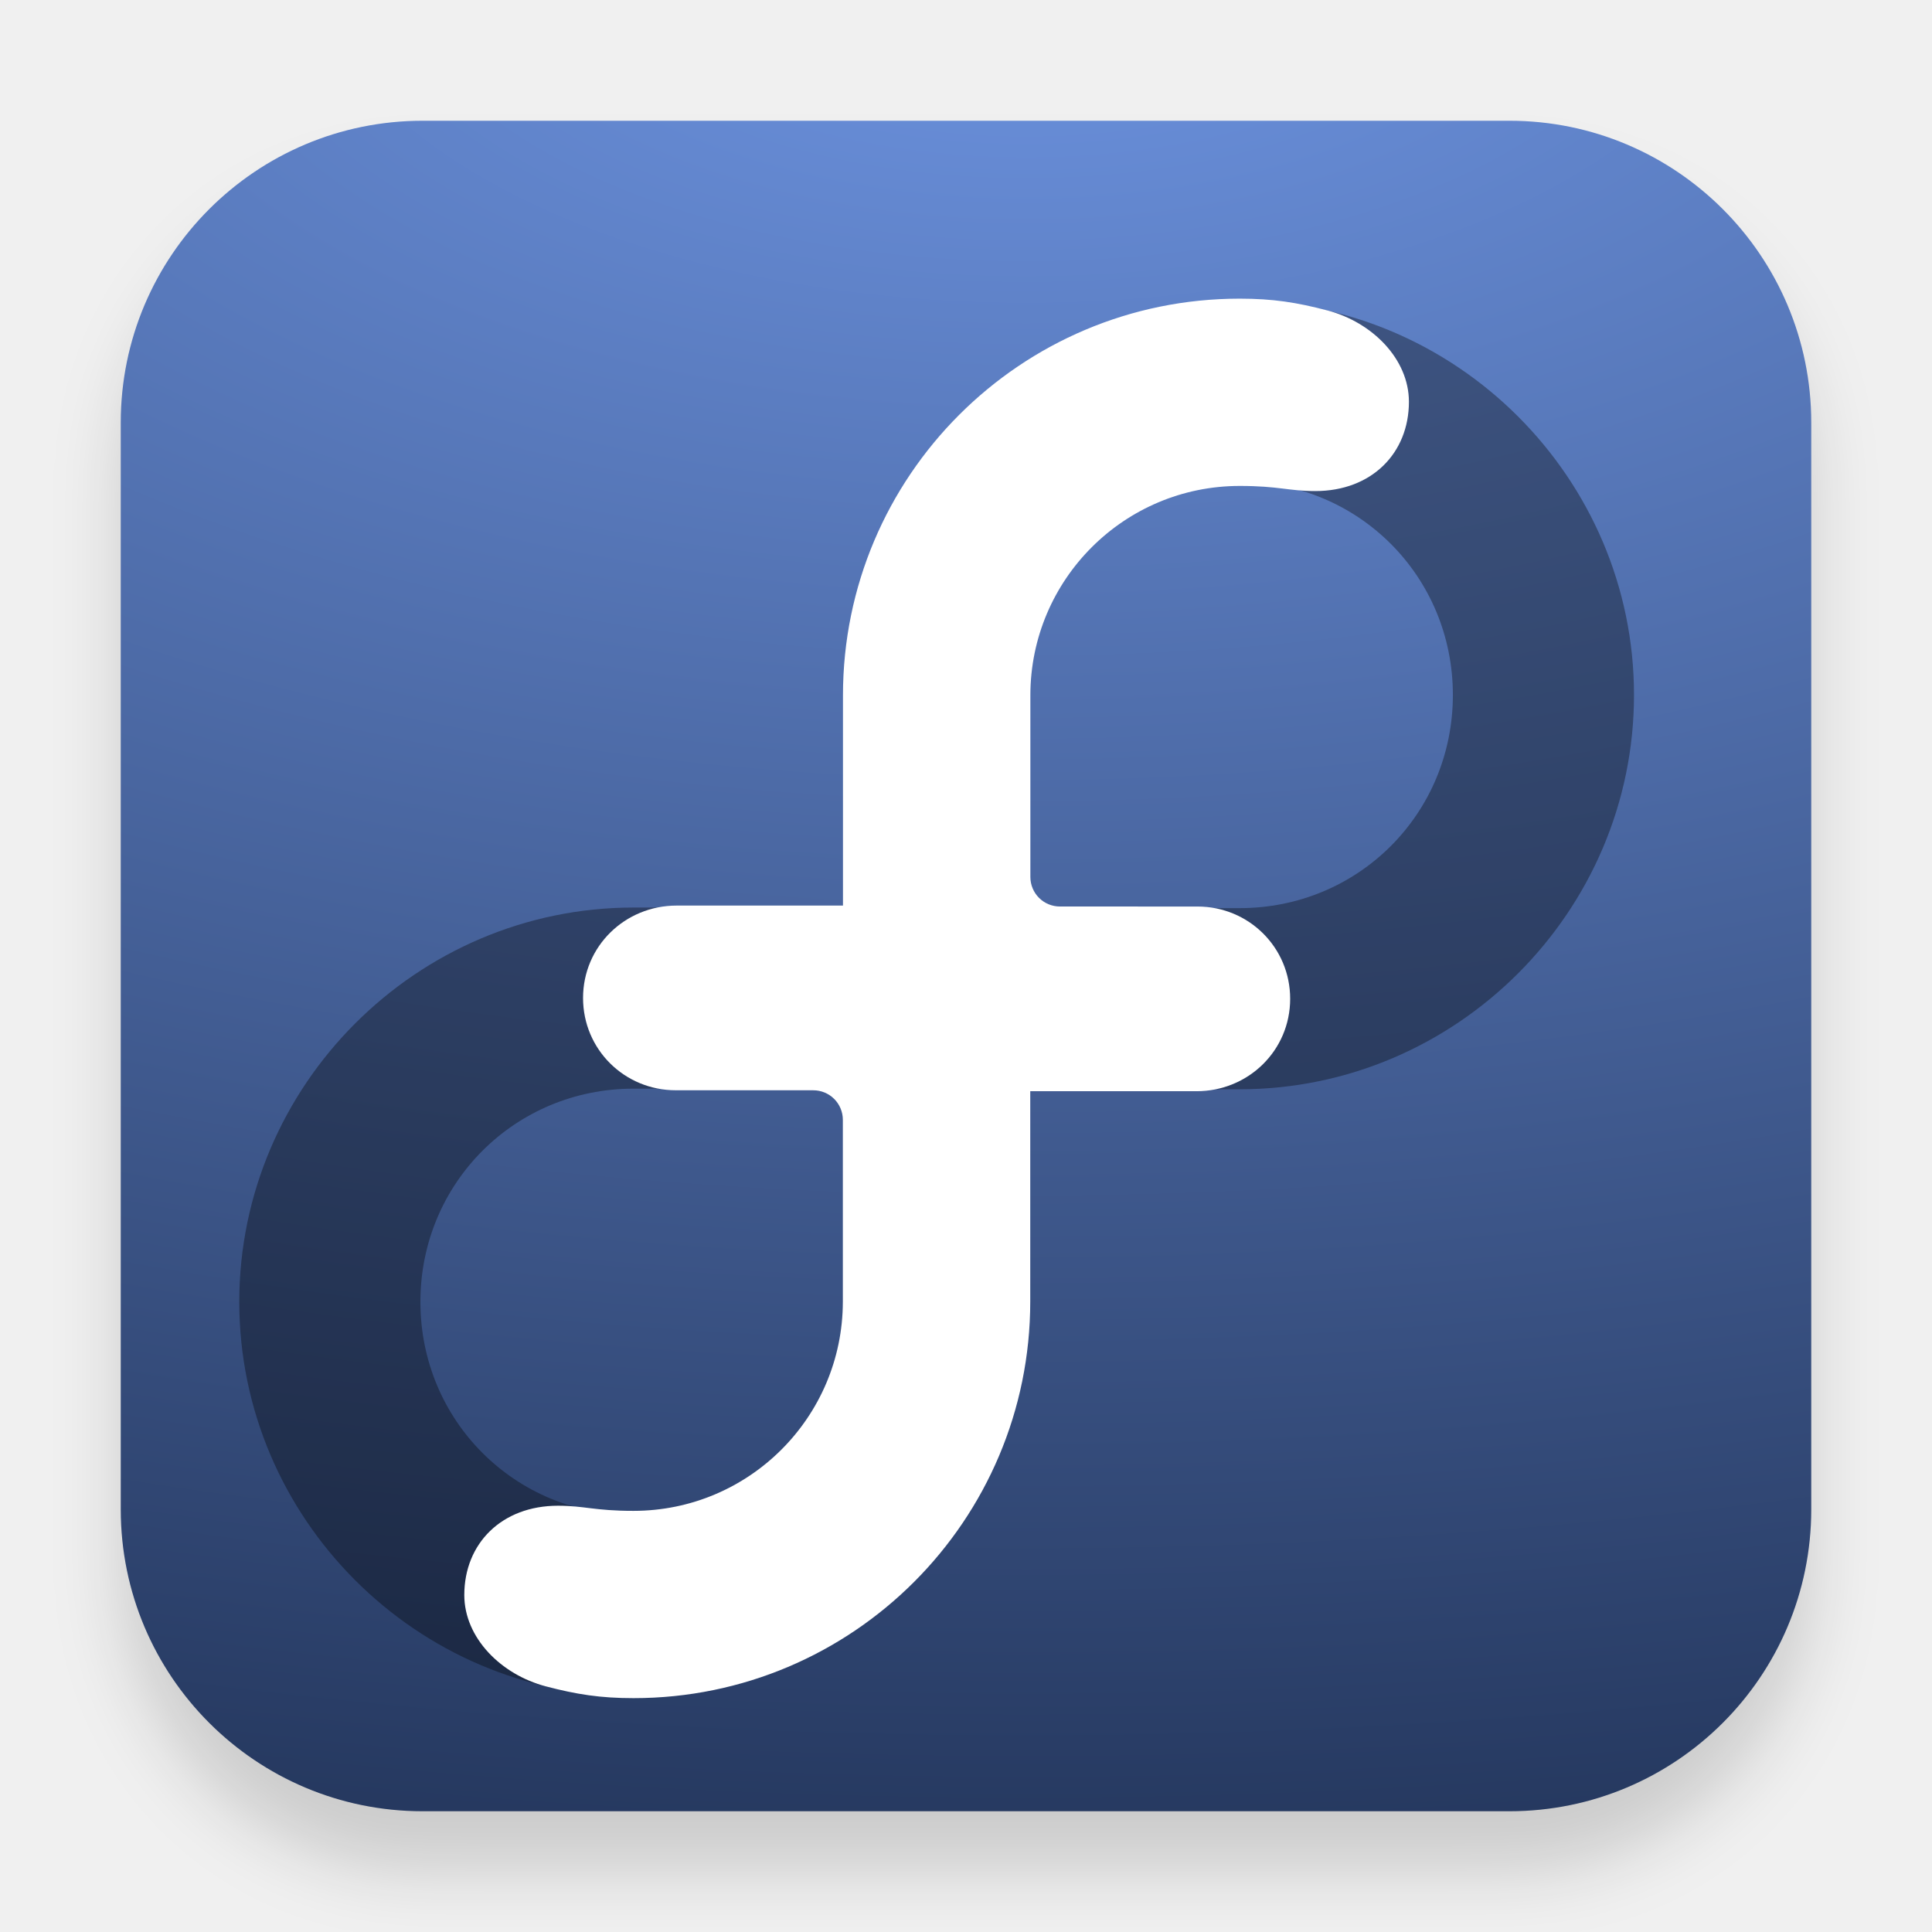
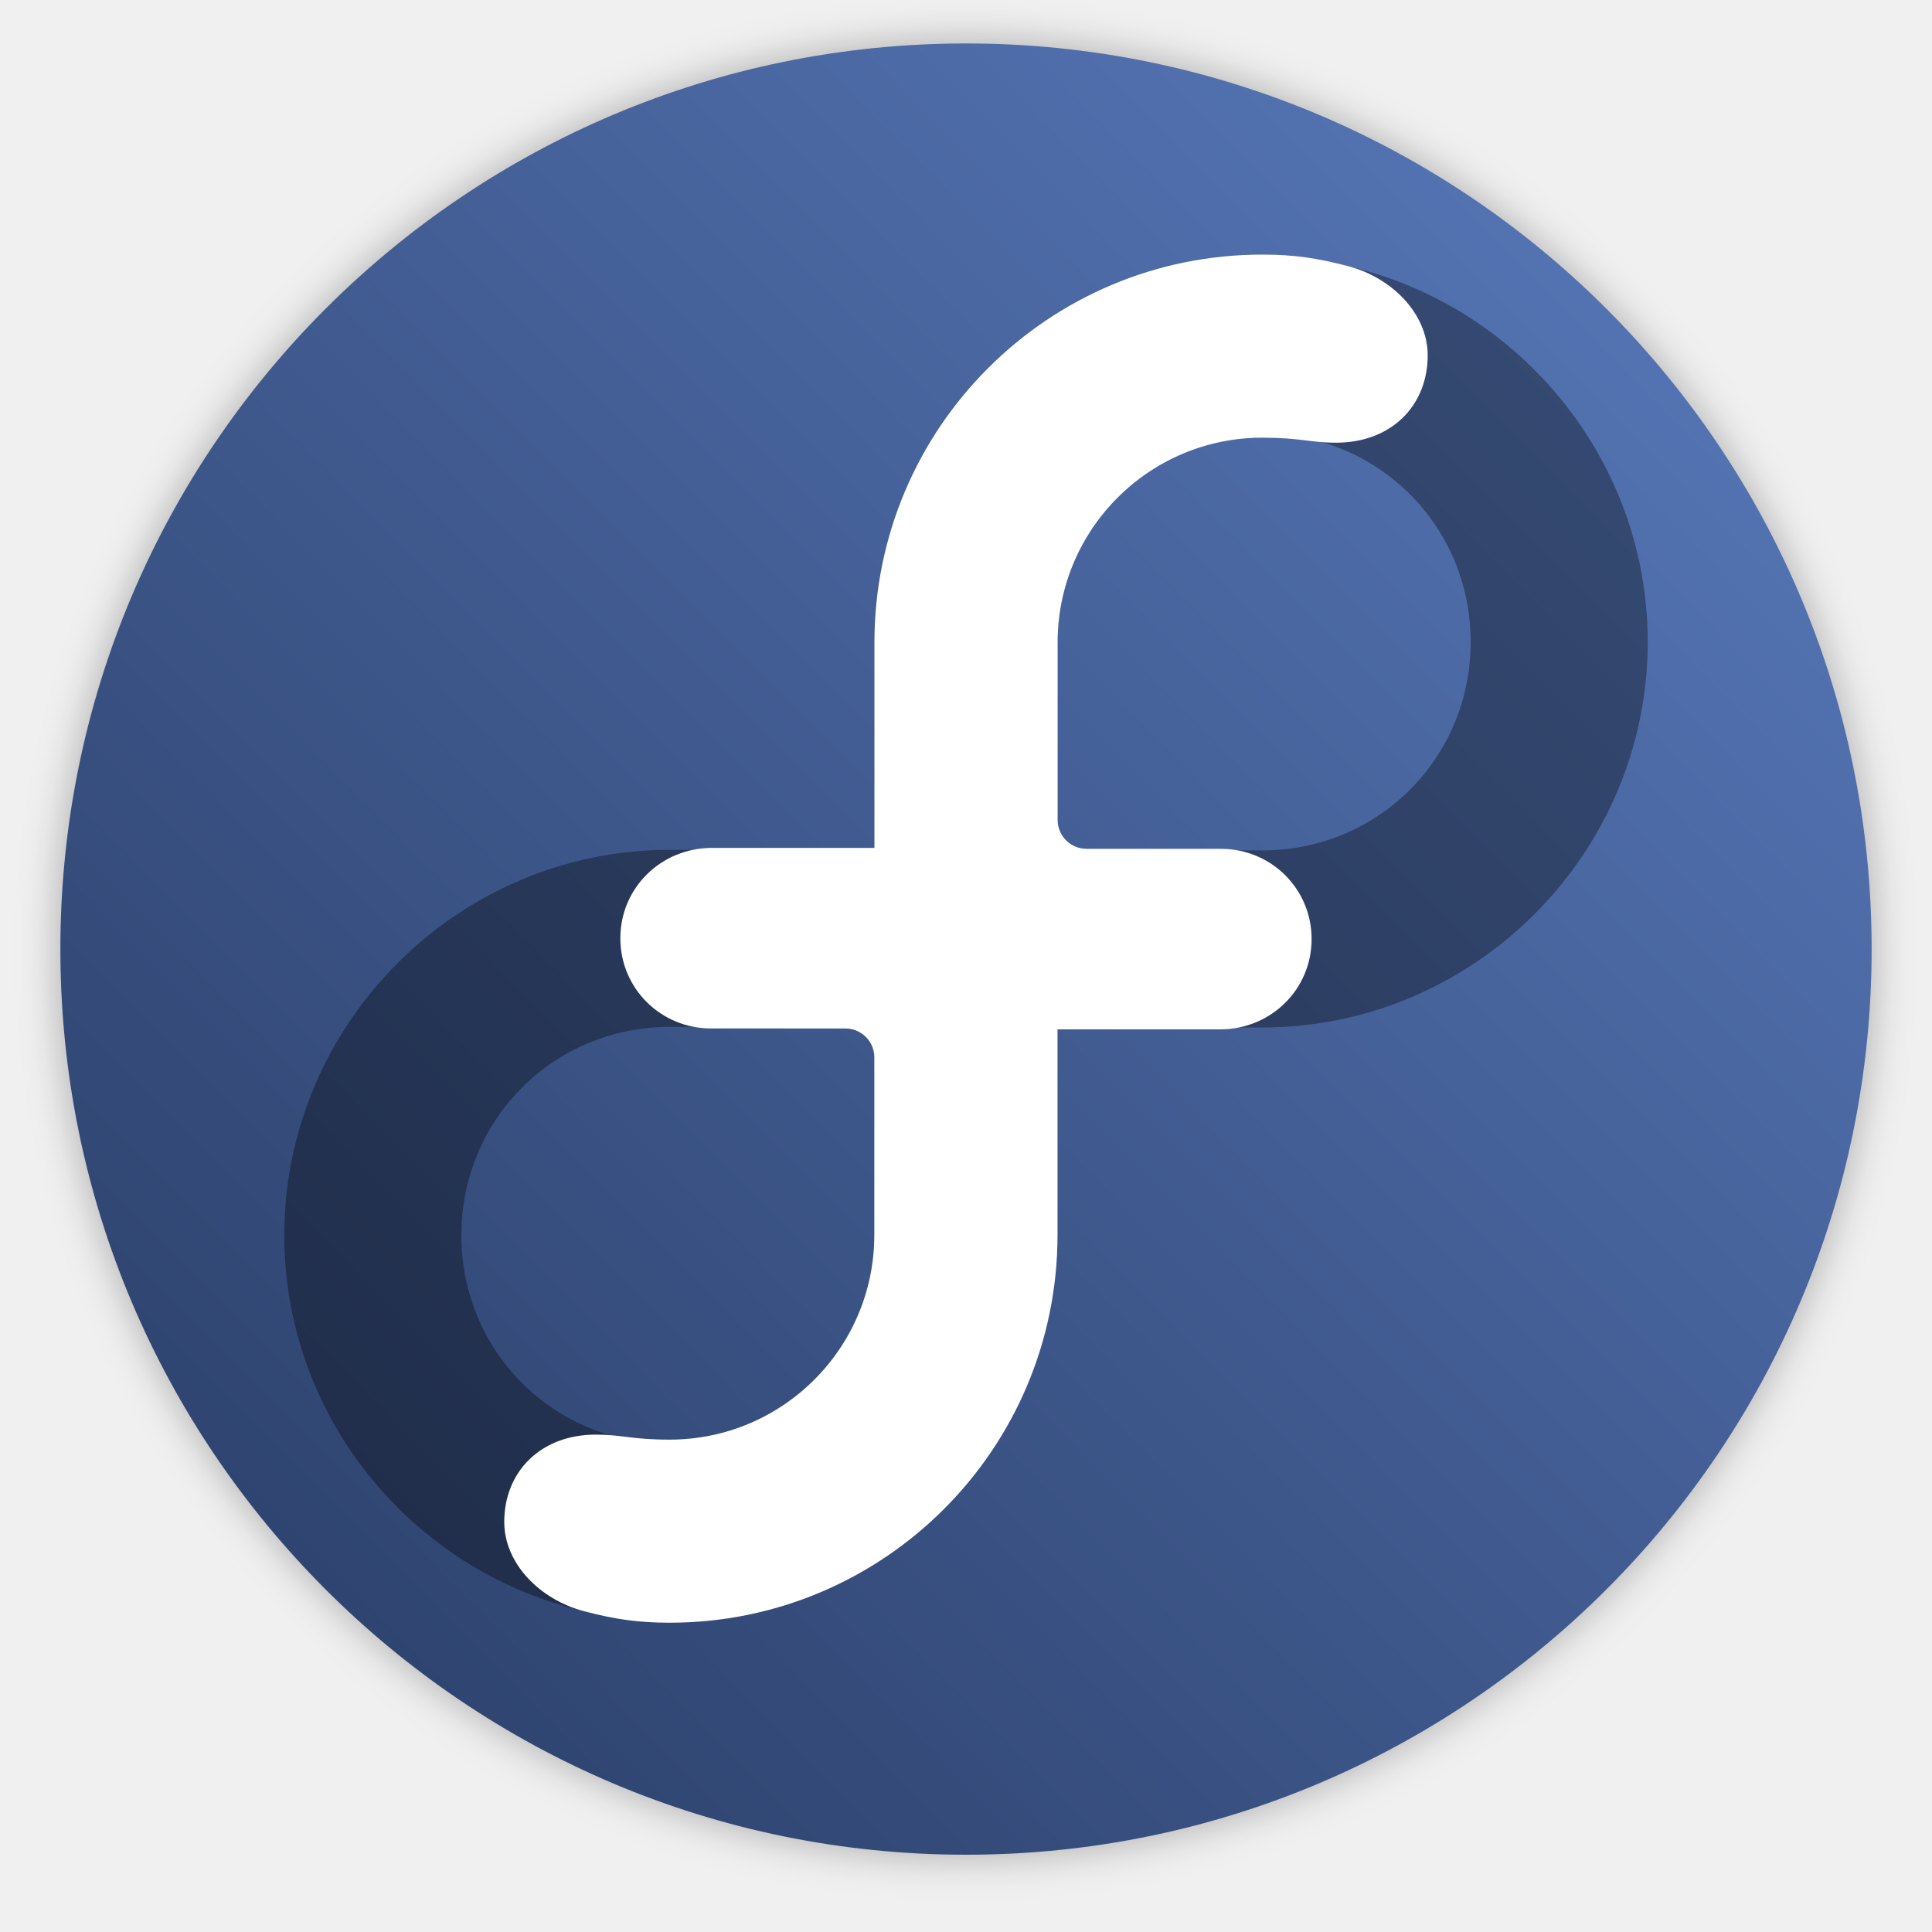
- <svg xmlns="http://www.w3.org/2000/svg" xmlns:xlink="http://www.w3.org/1999/xlink" width="32" height="32" version="1.1">
-   <defs>
-     <radialGradient id="radialGradient5521-1" cx="10.255" cy="9.909" r="12.672" fx="9.725" gradientTransform="matrix(0 2.5253 -4.9716 0 66.264 -25.898)" gradientUnits="userSpaceOnUse">
-       <stop stop-color="#6e95e3" offset="0" />
-       <stop stop-color="#223459" offset="1" />
+ <svg xmlns="http://www.w3.org/2000/svg" id="svg27" version="1.1" height="64" width="64">
+   <defs id="defs10">
+     <radialGradient gradientUnits="userSpaceOnUse" gradientTransform="matrix(0,4.93737,-9.720282,0,205.6118,-51.87253)" fx="9.725" r="12.672" cy="9.909" cx="10.255" id="radialGradient5521-1">
+       <stop id="stop2" offset="0" stop-color="#6e95e3" />
+       <stop id="stop4" offset="1" stop-color="#223459" />
    </radialGradient>
-     <filter id="filter975" x="-.048" y="-.048" width="1.096" height="1.096" color-interpolation-filters="sRGB">
-       <feGaussianBlur stdDeviation="0.56" />
+     <filter color-interpolation-filters="sRGB" height="1.096" width="1.096" y="-0.048" x="-0.048" id="filter975">
+       <feGaussianBlur id="feGaussianBlur7" stdDeviation="0.56" />
+     </filter>
+     <filter id="filter871" x="-0.07" y="-0.037" width="1.14" height="1.073" color-interpolation-filters="sRGB">
+       <feGaussianBlur stdDeviation="1.28" id="feGaussianBlur860" />
+     </filter>
+     <linearGradient gradientTransform="translate(-5.5879354e-7,-0.5597564)" id="linearGradient937" x1="2.516" x2="62.707" y1="62.016" y2="2.371" gradientUnits="userSpaceOnUse">
+       <stop style="stop-color:#283b63;stop-opacity:1" stop-color="#2354ac" offset="0" id="stop863" />
+       <stop style="stop-color:#5a7cbf;stop-opacity:1" stop-color="#4f87ec" offset="1" id="stop865" />
+     </linearGradient>
+     <filter id="filter893" x="-0.027" y="-0.027" width="1.054" height="1.054" color-interpolation-filters="sRGB">
+       <feGaussianBlur stdDeviation="0.675" id="feGaussianBlur868" />
    </filter>
  </defs>
-   <rect x="2" y="3" width="28" height="28" rx="5" ry="5" color="#000000" filter="url(#filter975)" opacity=".15" />
-   <rect x="2" y="2" width="28" height="28" rx="5" ry="5" color="#000000" fill="url(#radialGradient5521-1)" />
-   <g transform="translate(-.4668 -.0204)">
-     <g shape-rendering="auto">
-       <path d="m10.961 15.052c-3.589 0-6.531 2.942-6.531 6.531 0 3.589 2.942 6.531 6.531 6.531 3.589 0 6.531-2.942 6.531-6.531v-6.531zm0 3h3.531v3.531c0 1.966-1.565 3.531-3.531 3.531s-3.531-1.565-3.531-3.531c0-1.966 1.565-3.531 3.531-3.531z" color="#000000" color-rendering="auto" dominant-baseline="auto" image-rendering="auto" opacity=".35" solid-color="#000000" stop-color="#000000" style="font-feature-settings:normal;font-variant-alternates:normal;font-variant-caps:normal;font-variant-east-asian:normal;font-variant-ligatures:normal;font-variant-numeric:normal;font-variant-position:normal;font-variation-settings:normal;inline-size:0;isolation:auto;mix-blend-mode:normal;shape-margin:0;shape-padding:0;text-decoration-color:#000000;text-decoration-line:none;text-decoration-style:solid;text-indent:0;text-orientation:mixed;text-transform:none;white-space:normal" />
-       <path d="m21 5c-3.589 0-6.533 2.942-6.533 6.531v6.531h6.533c3.589 0 6.531-2.942 6.531-6.531 0-3.589-2.942-6.531-6.531-6.531zm0 3c1.966 0 3.531 1.565 3.531 3.531 0 1.966-1.565 3.531-3.531 3.531h-3.533v-3.531c0-1.966 1.567-3.531 3.533-3.531z" color="#000000" color-rendering="auto" dominant-baseline="auto" image-rendering="auto" opacity=".35" solid-color="#000000" stop-color="#000000" style="font-feature-settings:normal;font-variant-alternates:normal;font-variant-caps:normal;font-variant-east-asian:normal;font-variant-ligatures:normal;font-variant-numeric:normal;font-variant-position:normal;font-variation-settings:normal;inline-size:0;isolation:auto;mix-blend-mode:normal;shape-margin:0;shape-padding:0;text-decoration-color:#000000;text-decoration-line:none;text-decoration-style:solid;text-indent:0;text-orientation:mixed;text-transform:none;white-space:normal" />
-       <path id="b" d="m17.531 15.02v6.556c0 3.629-2.942 6.571-6.571 6.571-0.551 0-0.942-0.062-1.452-0.195-0.743-0.195-1.35-0.804-1.351-1.512 0-0.857 0.622-1.48 1.551-1.48 0.442 0 0.603 0.085 1.251 0.085 1.913 0 3.465-1.55 3.468-3.463v-3.014a0.489 0.489 0 0 0-0.49-0.489l-2.278-4.24e-4c-0.849 0-1.535-0.677-1.535-1.528-4.21e-4 -0.856 0.693-1.531 1.551-1.531" fill="#fff" shape-rendering="auto" stroke-width=".105" />
+   <circle id="circle873" stroke-width="2.349" stroke-linecap="round" opacity="0.3" filter="url(#filter893)" r="30" cy="31.44" cx="32" />
+   <circle id="circle875" stroke-width="2.349" stroke-linecap="round" fill="url(#linearGradient937)" r="30" cy="31.44" cx="32" style="fill:url(#linearGradient937)" />
+   <g transform="matrix(1.955162,0,0,1.955162,0.7556362,-1.277633)" id="g942">
+     <g shape-rendering="auto" id="g938">
+       <path d="m 10.961,15.052 c -3.589,0 -6.531,2.942 -6.531,6.531 0,3.589 2.942,6.531 6.531,6.531 3.589,0 6.531,-2.942 6.531,-6.531 V 15.052 Z m 0,3 h 3.531 v 3.531 c 0,1.966 -1.565,3.531 -3.531,3.531 -1.966,0 -3.531,-1.565 -3.531,-3.531 0,-1.966 1.565,-3.531 3.531,-3.531 z" color="#000000" color-rendering="auto" dominant-baseline="auto" image-rendering="auto" opacity="0.35" solid-color="#000000" stop-color="#000000" style="font-variant-ligatures:normal;font-variant-position:normal;font-variant-caps:normal;font-variant-numeric:normal;font-variant-alternates:normal;font-variant-east-asian:normal;font-feature-settings:normal;font-variation-settings:normal;text-indent:0;text-decoration:none;text-decoration-line:none;text-decoration-style:solid;text-decoration-color:#000000;text-transform:none;text-orientation:mixed;white-space:normal;shape-padding:0;shape-margin:0;inline-size:0;isolation:auto;mix-blend-mode:normal" id="path932" />
+       <path d="m 21,5 c -3.589,0 -6.533,2.942 -6.533,6.531 v 6.531 H 21 c 3.589,0 6.531,-2.942 6.531,-6.531 C 27.531,7.942 24.589,5 21,5 Z m 0,3 c 1.966,0 3.531,1.565 3.531,3.531 0,1.966 -1.565,3.531 -3.531,3.531 H 17.467 V 11.531 C 17.467,9.565 19.034,8 21,8 Z" color="#000000" color-rendering="auto" dominant-baseline="auto" image-rendering="auto" opacity="0.35" solid-color="#000000" stop-color="#000000" style="font-variant-ligatures:normal;font-variant-position:normal;font-variant-caps:normal;font-variant-numeric:normal;font-variant-alternates:normal;font-variant-east-asian:normal;font-feature-settings:normal;font-variation-settings:normal;text-indent:0;text-decoration:none;text-decoration-line:none;text-decoration-style:solid;text-decoration-color:#000000;text-transform:none;text-orientation:mixed;white-space:normal;shape-padding:0;shape-margin:0;inline-size:0;isolation:auto;mix-blend-mode:normal" id="path934" />
+       <path id="path936" d="m 17.531,15.02 v 6.556 c 0,3.629 -2.942,6.571 -6.571,6.571 -0.551,0 -0.942,-0.062 -1.452,-0.195 -0.743,-0.195 -1.35,-0.804 -1.351,-1.512 0,-0.857 0.622,-1.48 1.551,-1.48 0.442,0 0.603,0.085 1.251,0.085 1.913,0 3.465,-1.55 3.468,-3.463 v -3.014 a 0.489,0.489 0 0 0 -0.49,-0.489 l -2.278,-4.24e-4 c -0.849,0 -1.535,-0.677 -1.535,-1.528 -4.21e-4,-0.856 0.693,-1.531 1.551,-1.531" fill="#ffffff" shape-rendering="auto" stroke-width="0.105" />
    </g>
-     <use transform="rotate(180 15.98 16.557)" width="1" height="1" fill="#ffffff" xlink:href="#b" />
+     <path id="use940" d="m 14.429,18.094 v -6.556 c 0,-3.629 2.942,-6.571 6.571,-6.571 0.551,0 0.942,0.062 1.452,0.195 0.743,0.195 1.35,0.804 1.351,1.512 0,0.857 -0.622,1.48 -1.551,1.48 -0.442,0 -0.603,-0.085 -1.251,-0.085 -1.913,0 -3.465,1.55 -3.468,3.463 v 3.014 a -0.489,-0.489 0 0 0 0.49,0.489 l 2.278,4.24e-4 c 0.849,0 1.535,0.677 1.535,1.528 4.21e-4,0.856 -0.693,1.531 -1.551,1.531" fill="#ffffff" shape-rendering="auto" stroke-width="0.105" />
  </g>
</svg>
